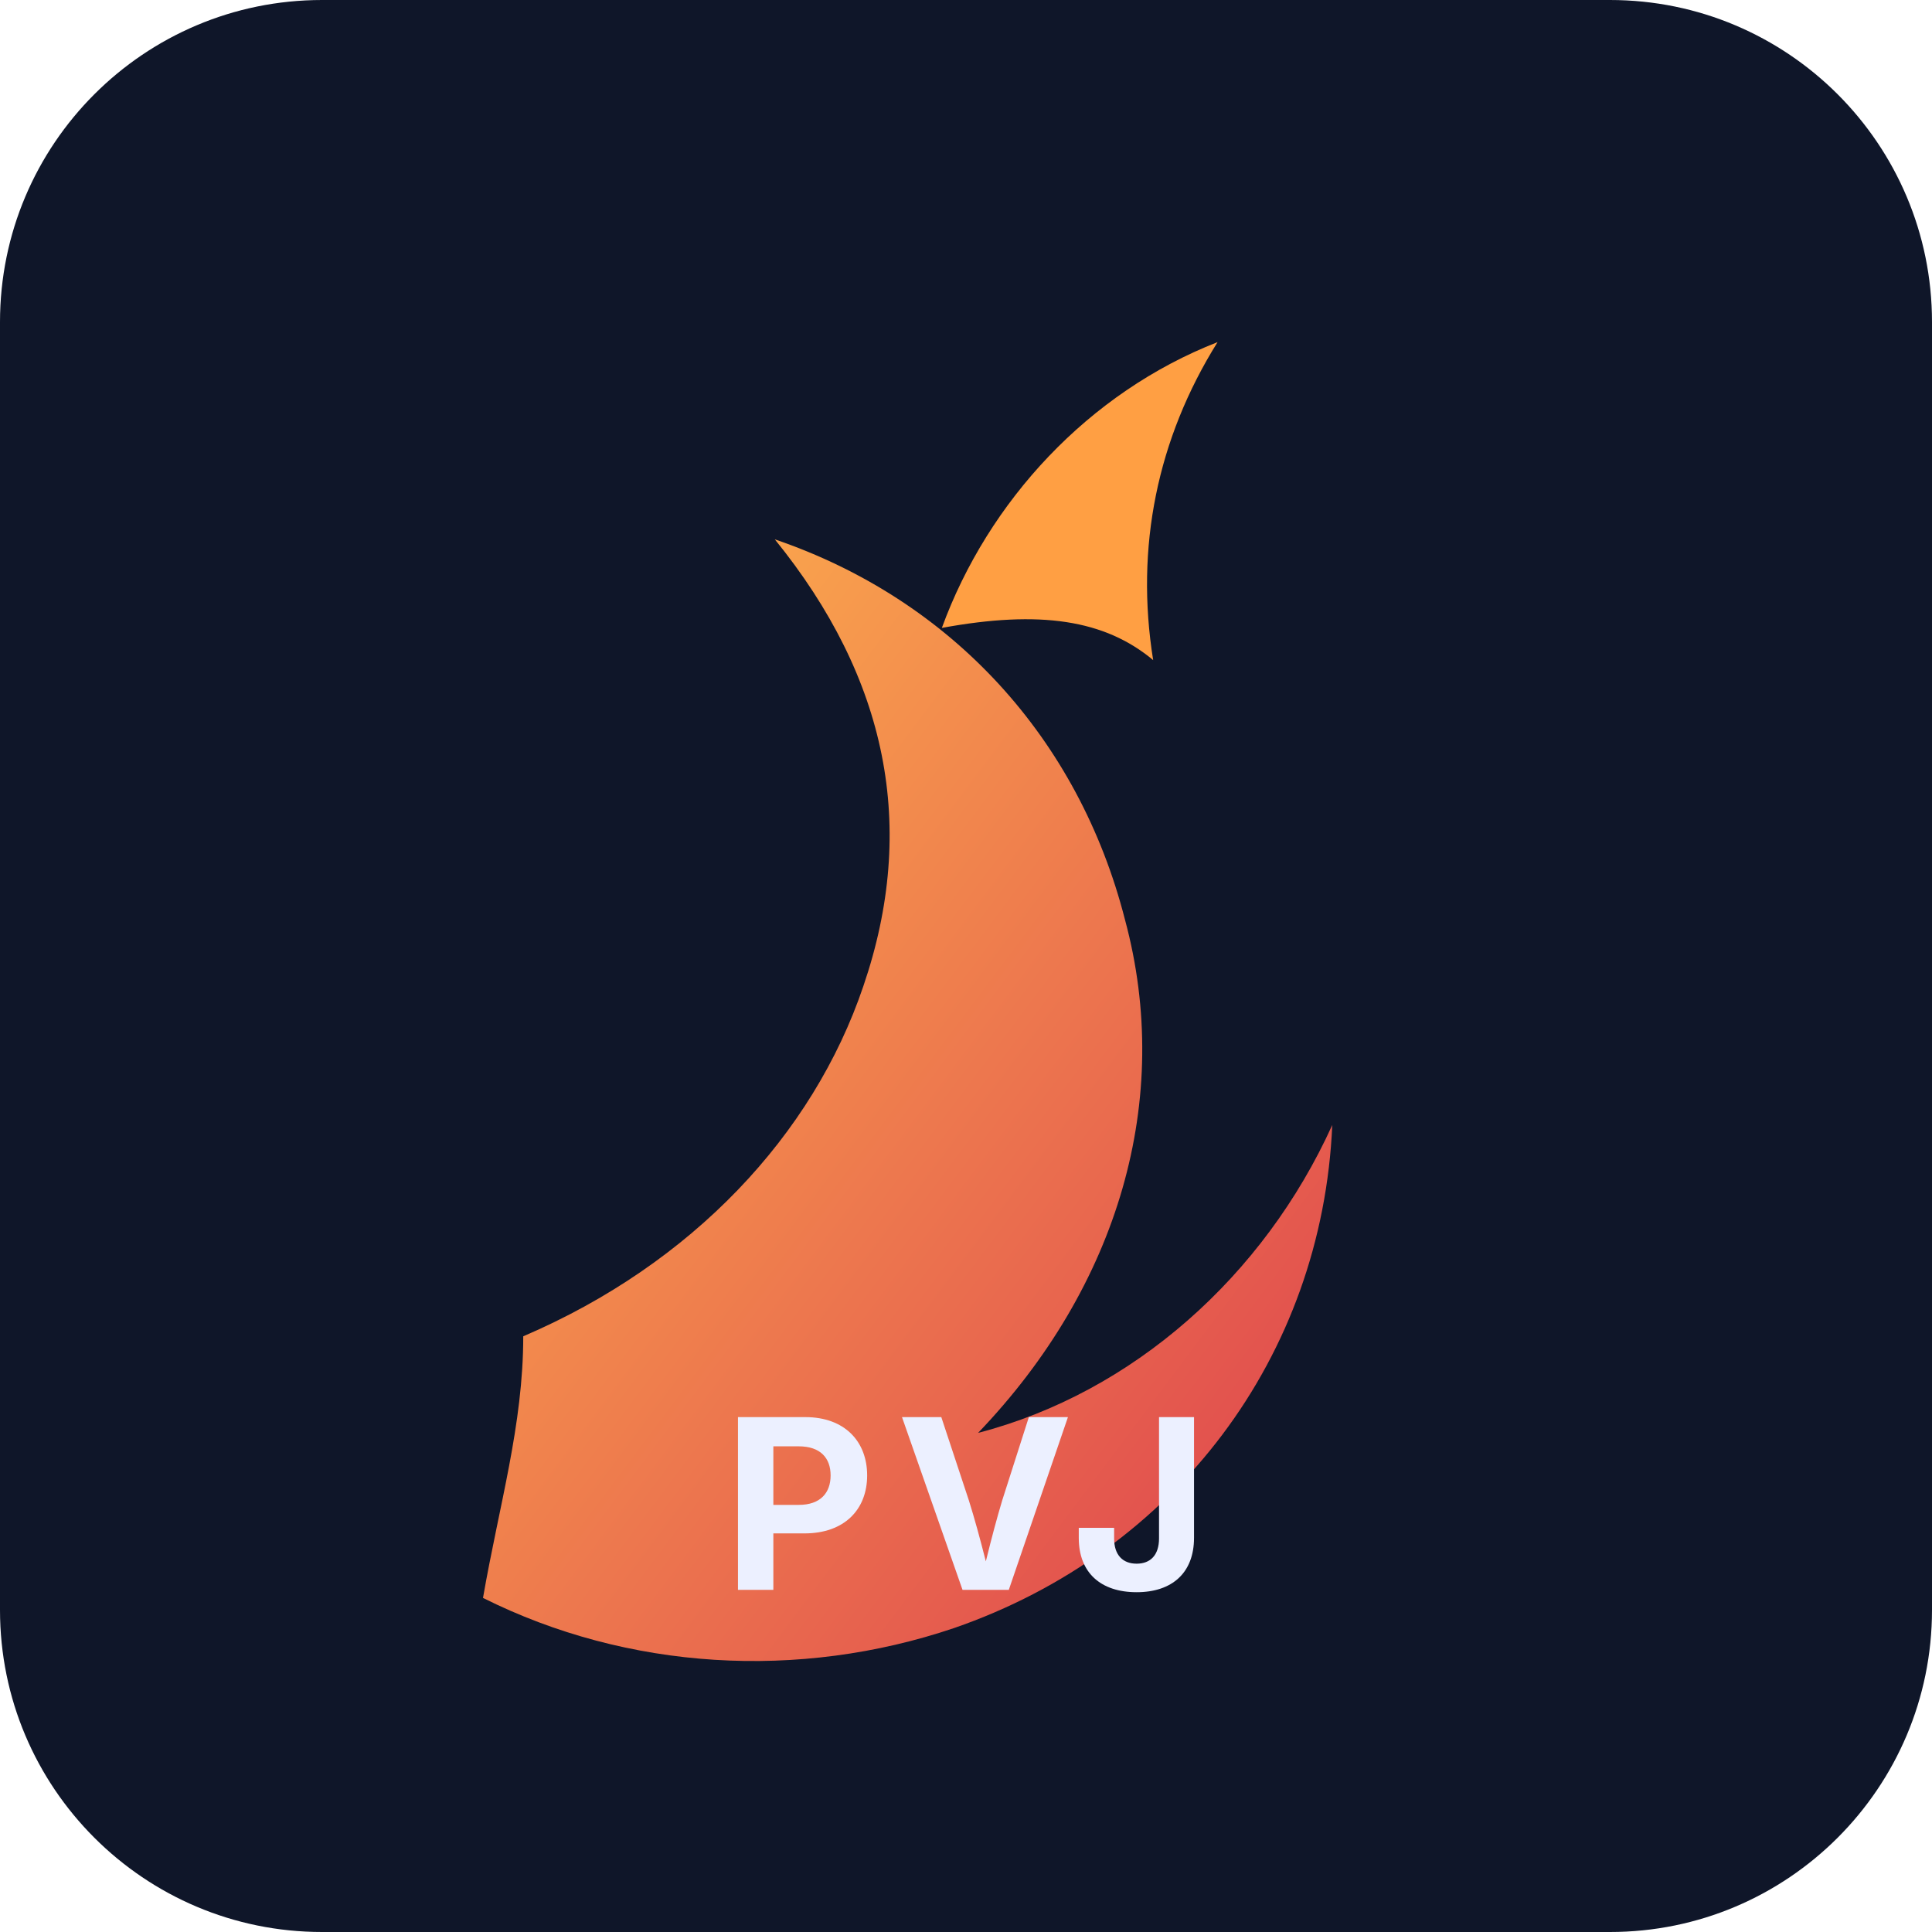
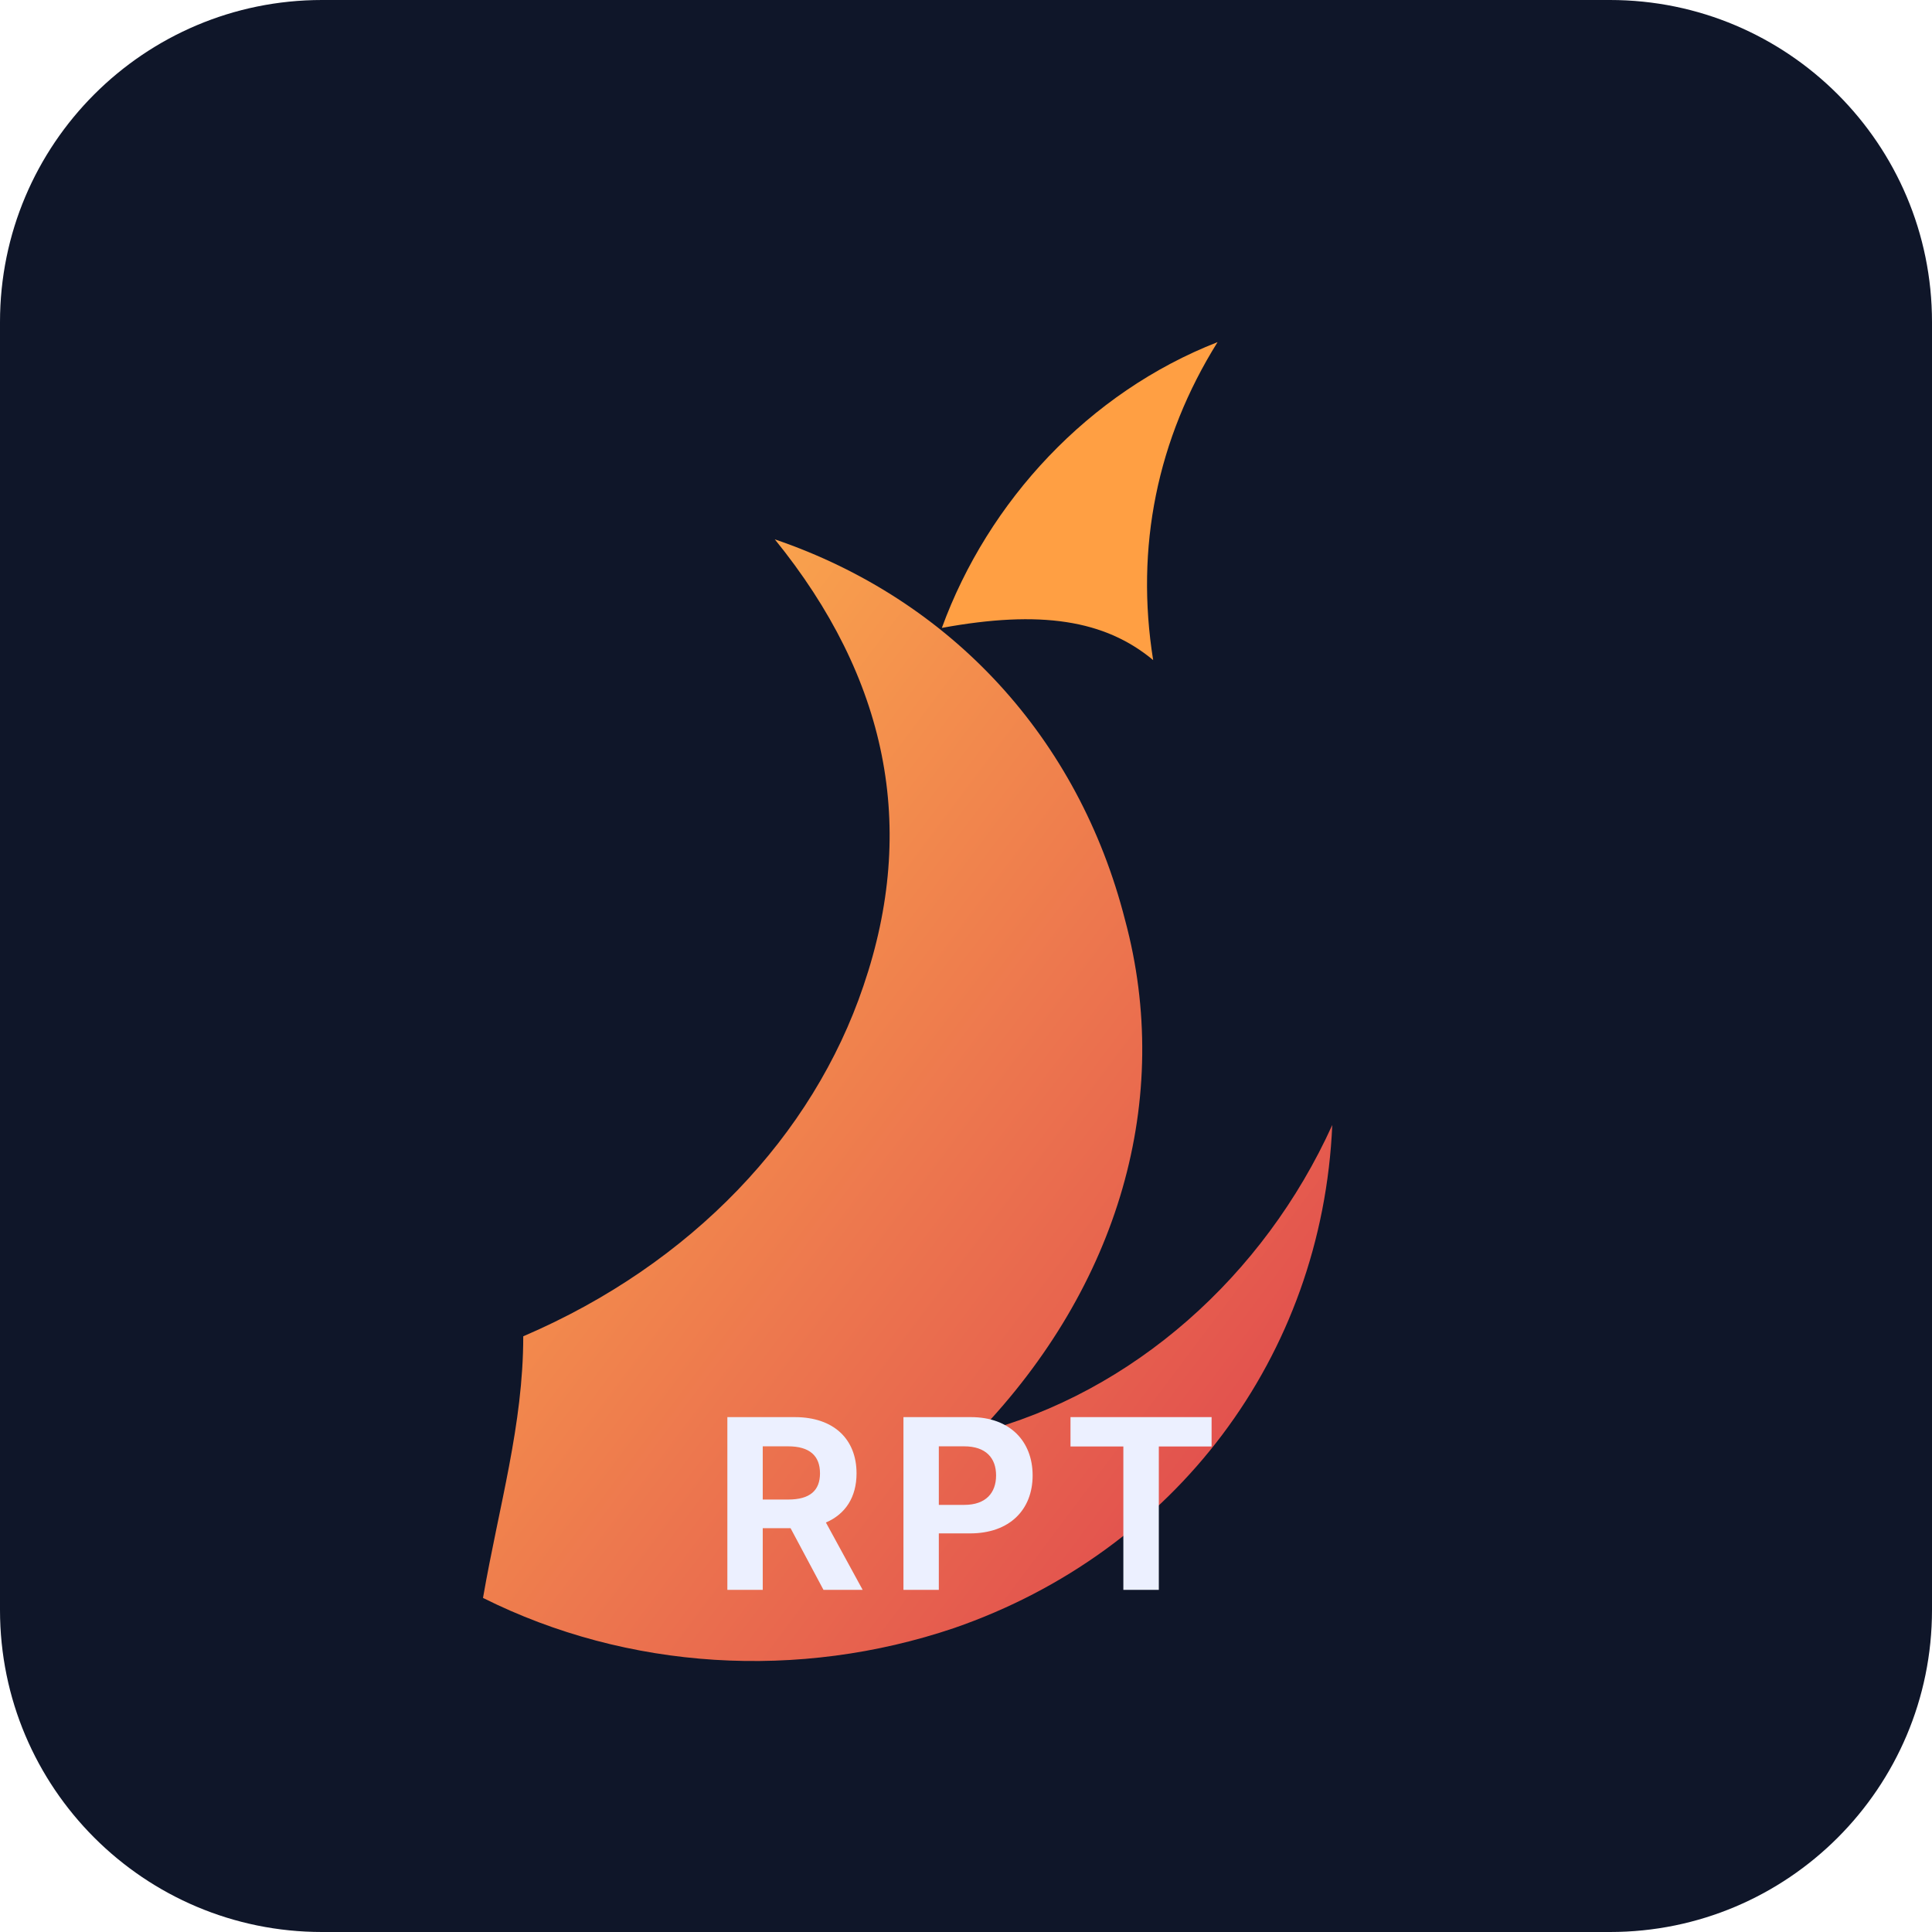
<svg xmlns="http://www.w3.org/2000/svg" viewBox="0 0 960 960" role="img" aria-labelledby="title desc">
  <defs>
    <linearGradient id="phoenixGradient" x1="0%" y1="0%" x2="100%" y2="100%">
      <stop offset="0%" stop-color="#ffb74d" />
      <stop offset="100%" stop-color="#dd3f4e" />
    </linearGradient>
  </defs>
  <rect width="960" height="960" rx="160" fill="#0f1629" />
  <path d="M260 664c84-36 144-100 169-174 27-79 12-153-44-222 88 30 151 99 174 189 24 89-3 182-73 255 77-20 142-78 176-153-5 115-78 212-188 250-77 26-162 21-234-15 8-46 20-86 20-130z" fill="url(#phoenixGradient)" />
  <path d="M468 312c23-63 73-117 137-142-30 48-41 102-32 158-24-20-56-25-105-16z" fill="#ff9f43" />
  <text x="480" y="790" text-anchor="middle" fill="#ecf0ff" font-family="Inter, Segoe UI, Roboto, Helvetica, Arial, sans-serif" font-size="118" font-weight="700" letter-spacing="10">
-     PVJ
+     RPT
  </text>
</svg>
